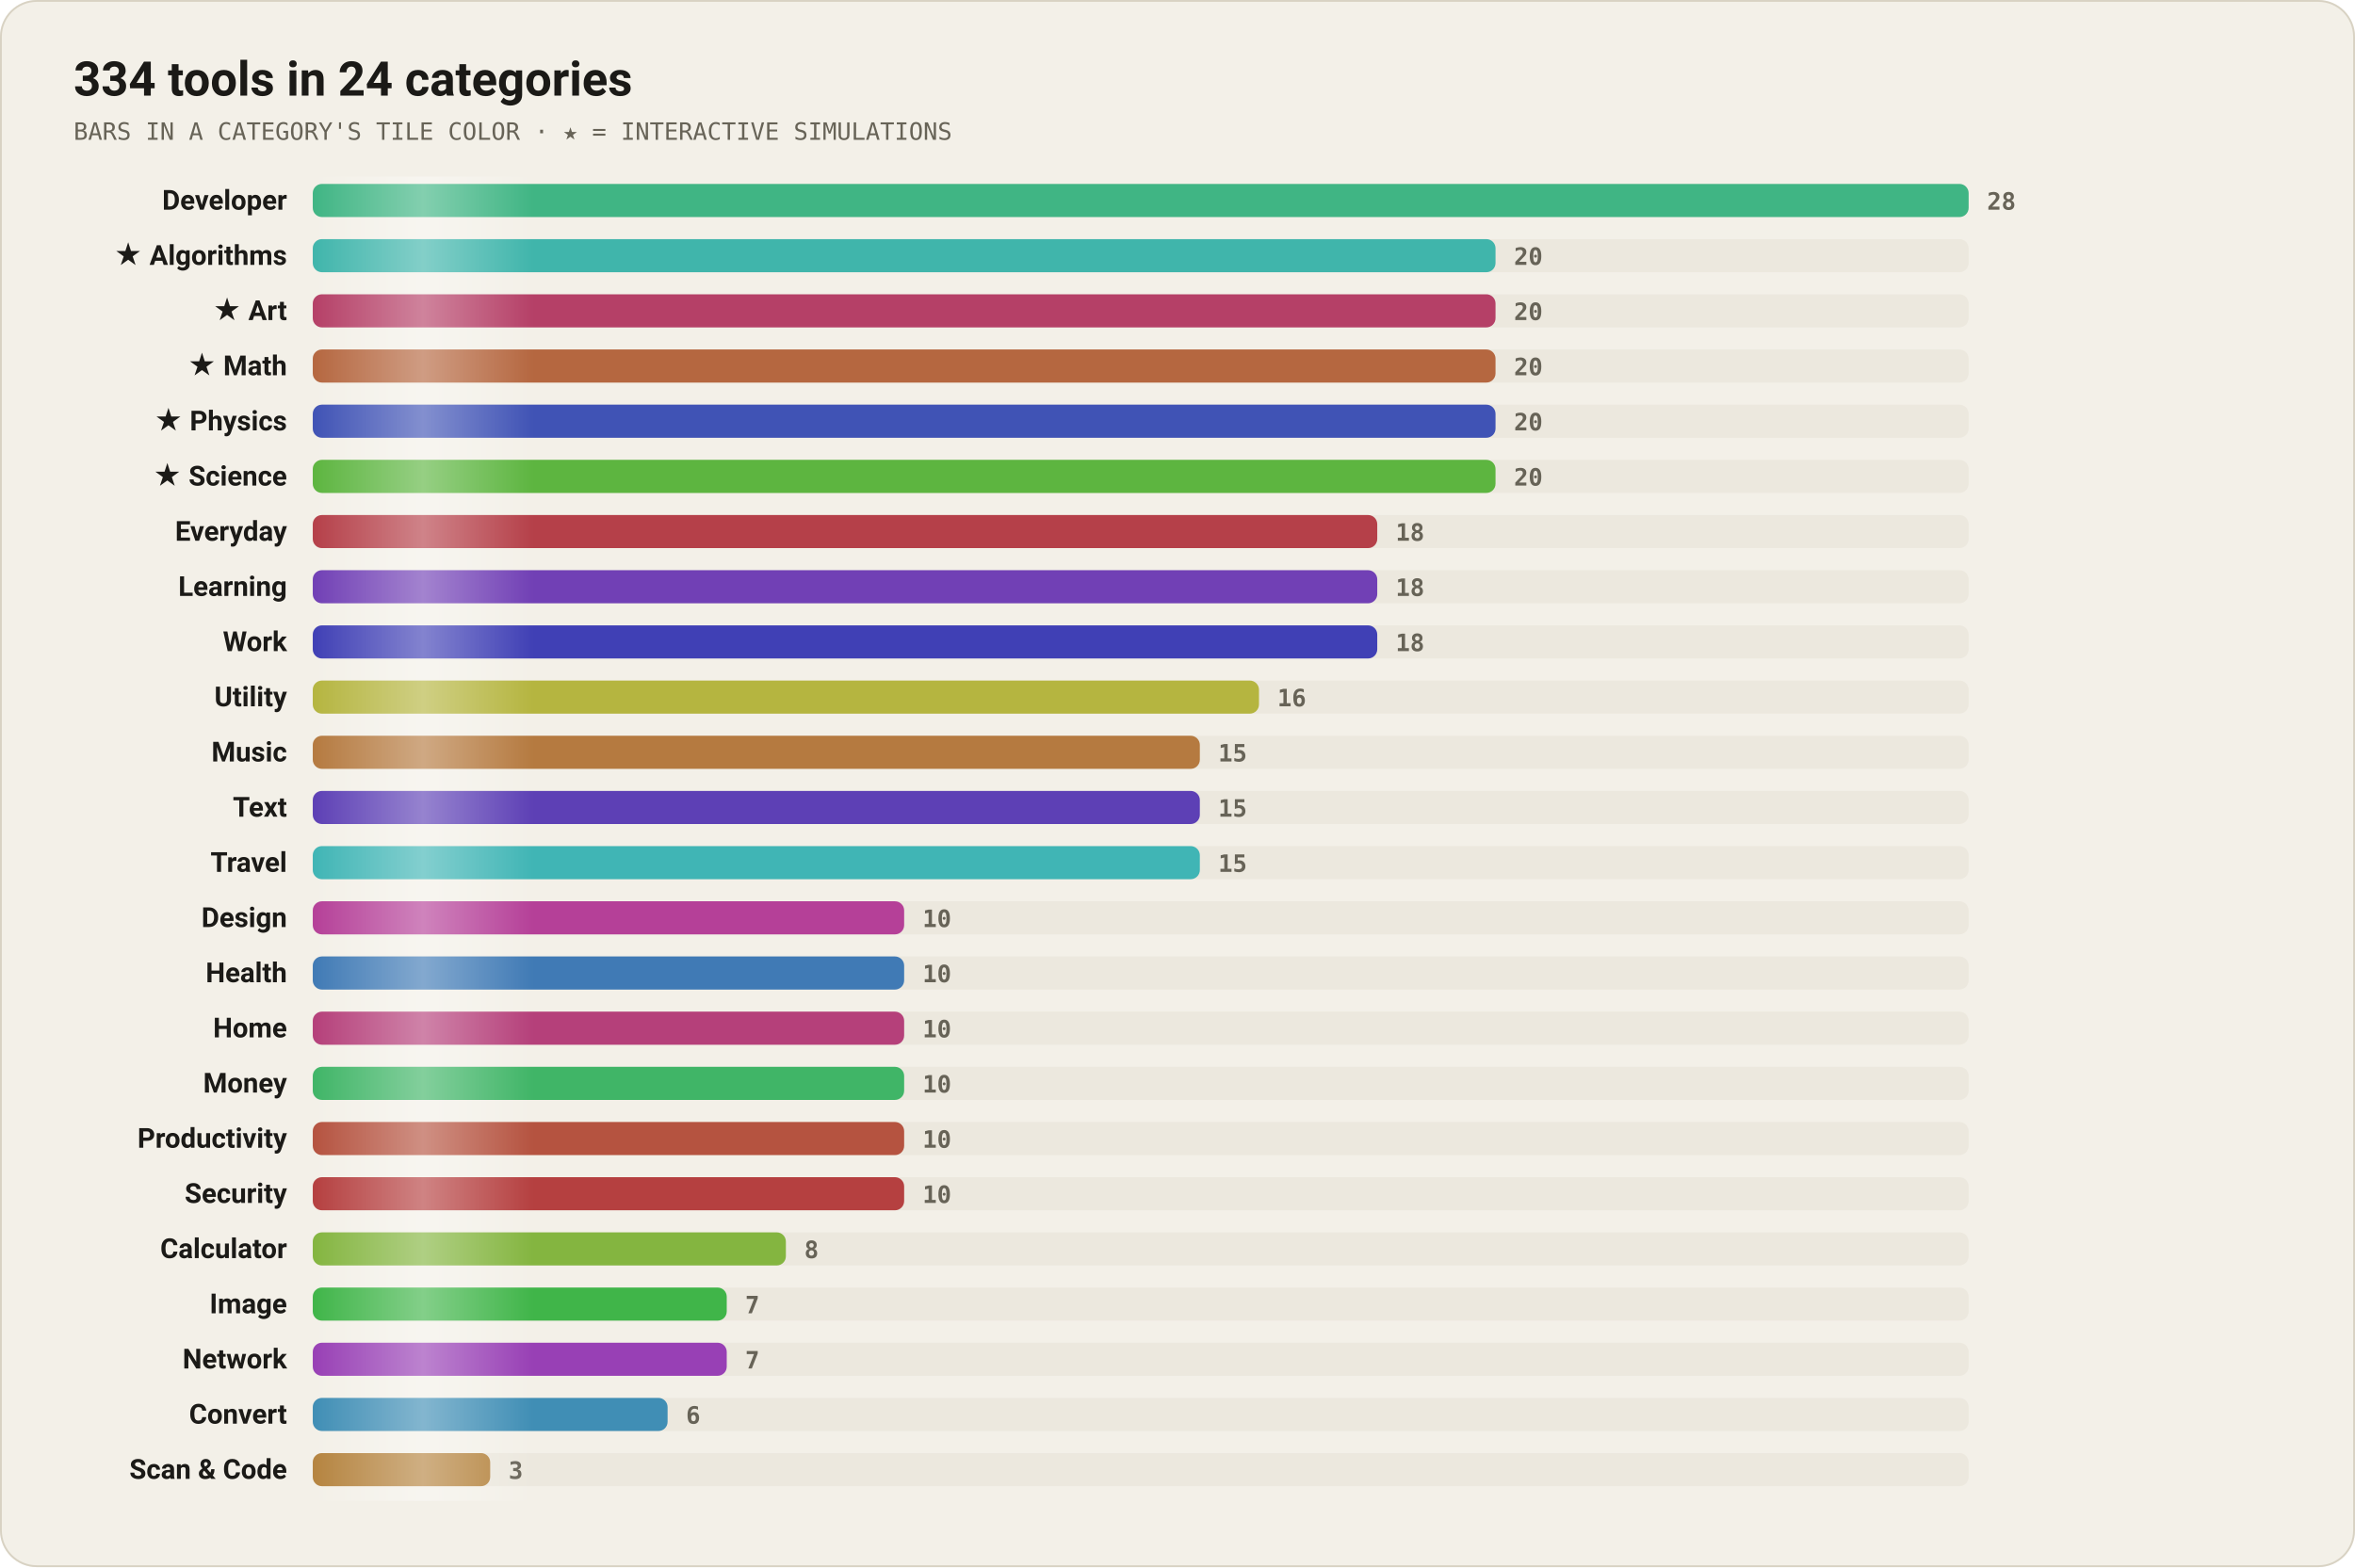
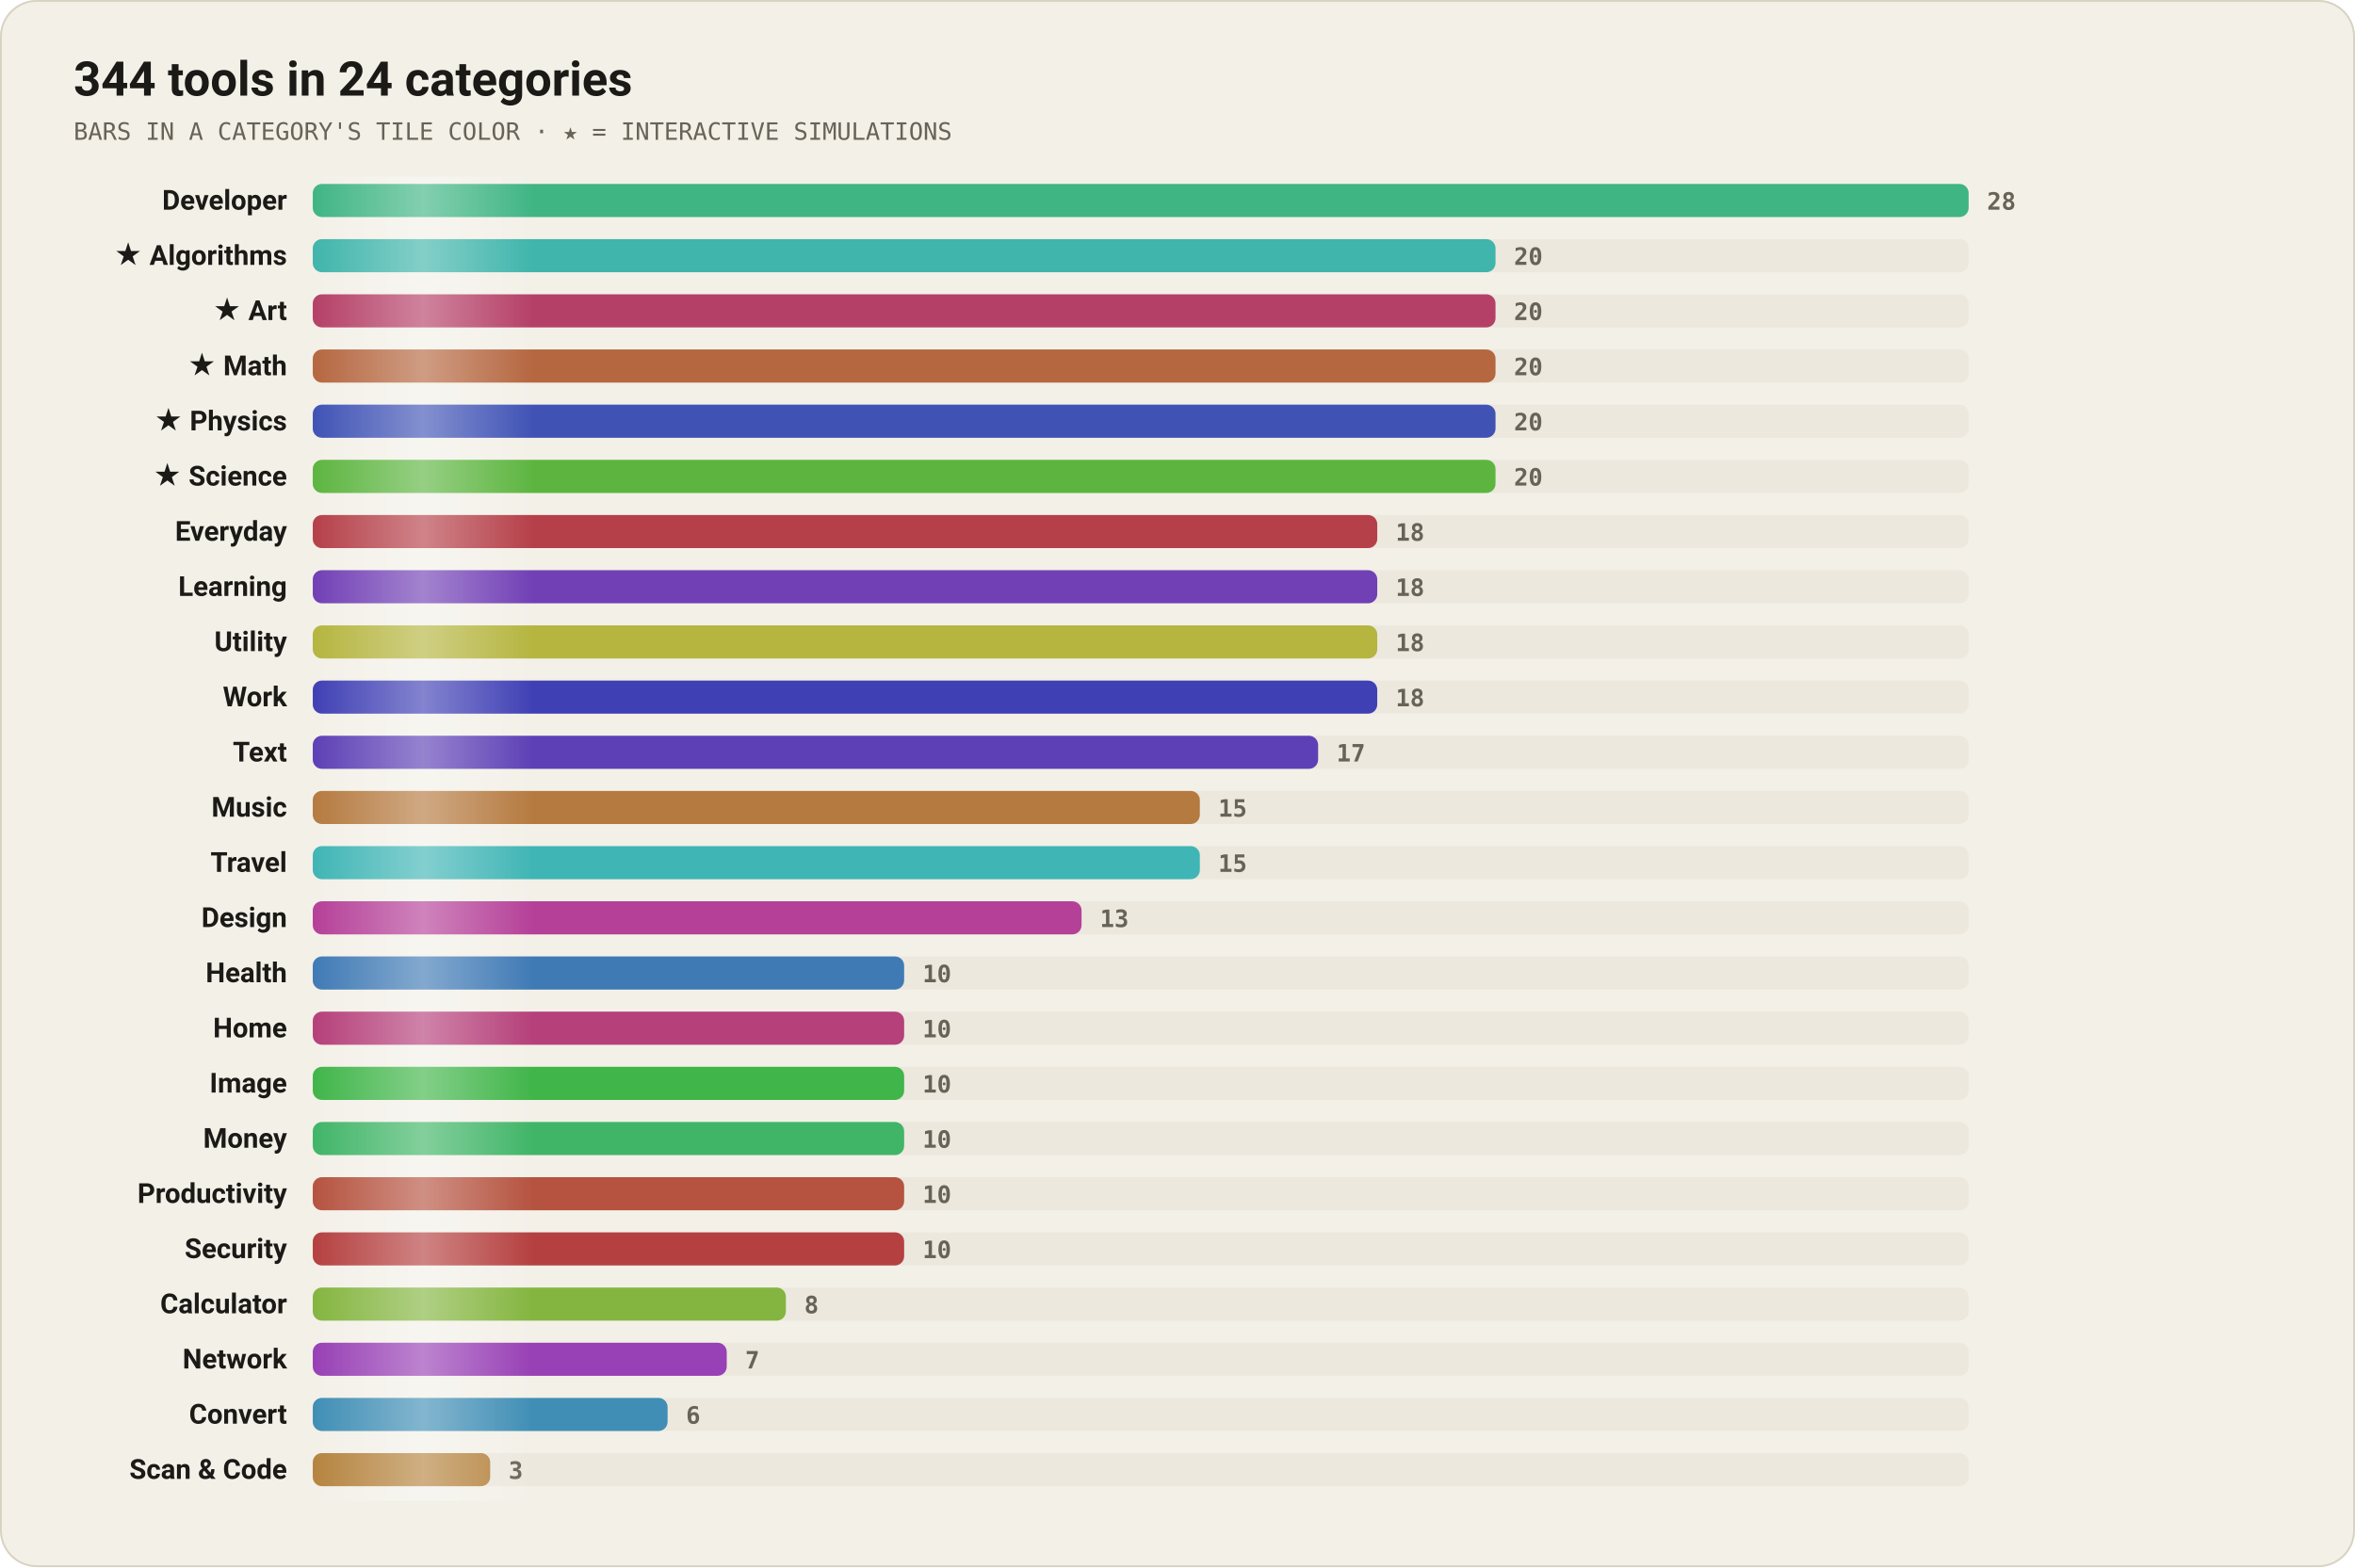
- <svg xmlns="http://www.w3.org/2000/svg" width="1280" height="852" viewBox="0 0 1280 852" role="img" aria-label="334 tools in 24 categories: Developer 28, Algorithms 20, Art 20, Math 20, Physics 20, Science 20, Everyday 18, Learning 18, Work 18, Utility 16, Music 15, Text 15, Travel 15, Design 10, Health 10, Home 10, Money 10, Productivity 10, Security 10, Calculator 8, Image 7, Network 7, Convert 6, Scan and Code 3">
+ <svg xmlns="http://www.w3.org/2000/svg" width="1280" height="852" viewBox="0 0 1280 852" role="img" aria-label="344 tools in 24 categories: Developer 28, Algorithms 20, Art 20, Math 20, Physics 20, Science 20, Everyday 18, Learning 18, Utility 18, Work 18, Text 17, Music 15, Travel 15, Design 13, Health 10, Home 10, Image 10, Money 10, Productivity 10, Security 10, Calculator 8, Network 7, Convert 6, Scan and Code 3">
  <style>
  .t { font-family: 'Bricolage Grotesque', ui-sans-serif, system-ui, -apple-system, 'Segoe UI', Roboto, Helvetica, Arial, sans-serif; fill: #1b1a17; }
  .m { font-family: 'JetBrains Mono', ui-monospace, SFMono-Regular, Menlo, Consolas, monospace; fill: #676357; }
  @keyframes grow { from { transform: scaleX(0); } to { transform: scaleX(1); } }
  @keyframes fade { from { opacity: 0; } to { opacity: 1; } }
  @keyframes shine { 0%, 70% { transform: translateX(-120px); } 100% { transform: translateX(1020px); } }
  .bar { transform-box: fill-box; transform-origin: left; animation: grow 1.1s cubic-bezier(0.22, 1, 0.36, 1) both; }
  .n { animation: fade 0.5s ease-out both; }
  .shine { animation: shine 4s ease-in-out infinite; }
  @media (prefers-reduced-motion: reduce) { * { animation: none !important; } }
</style>
  <defs>
    <linearGradient id="sh" x1="0" x2="1">
      <stop offset="0" stop-color="#fff" stop-opacity="0" />
      <stop offset="0.5" stop-color="#fff" stop-opacity="0.35" />
      <stop offset="1" stop-color="#fff" stop-opacity="0" />
    </linearGradient>
  </defs>
  <rect width="1280" height="852" rx="20" fill="#f3f0e8" />
  <rect x="0.5" y="0.5" width="1279" height="851" rx="19.5" fill="none" stroke="#d8d2c3" />
-   <text x="40" y="52" class="t" font-size="26" font-weight="750">334 tools in 24 categories</text>
+   <text x="40" y="52" class="t" font-size="26" font-weight="750">344 tools in 24 categories</text>
  <text x="40" y="76" class="m" font-size="13">BARS IN A CATEGORY'S TILE COLOR · ★ = INTERACTIVE SIMULATIONS</text>
  <g>
    <text x="156" y="114" class="t" font-size="15" font-weight="600" text-anchor="end">Developer</text>
    <rect x="170" y="100" width="900" height="18" rx="5" fill="#ece8de" />
    <rect class="bar" style="animation-delay:0ms" x="170" y="100" width="900" height="18" rx="5" fill="hsl(155 48% 48%)" />
    <text class="n m" style="animation-delay:600ms" x="1080" y="114" font-size="13" font-weight="600">28</text>
  </g>
  <g>
    <text x="156" y="144" class="t" font-size="15" font-weight="600" text-anchor="end">★ Algorithms</text>
    <rect x="170" y="130" width="900" height="18" rx="5" fill="#ece8de" />
    <rect class="bar" style="animation-delay:70ms" x="170" y="130" width="642.857" height="18" rx="5" fill="hsl(175 48% 48%)" />
    <text class="n m" style="animation-delay:670ms" x="822.857" y="144" font-size="13" font-weight="600">20</text>
  </g>
  <g>
    <text x="156" y="174" class="t" font-size="15" font-weight="600" text-anchor="end">★ Art</text>
    <rect x="170" y="160" width="900" height="18" rx="5" fill="#ece8de" />
    <rect class="bar" style="animation-delay:140ms" x="170" y="160" width="642.857" height="18" rx="5" fill="hsl(340 48% 48%)" />
    <text class="n m" style="animation-delay:740ms" x="822.857" y="174" font-size="13" font-weight="600">20</text>
  </g>
  <g>
    <text x="156" y="204" class="t" font-size="15" font-weight="600" text-anchor="end">★ Math</text>
    <rect x="170" y="190" width="900" height="18" rx="5" fill="#ece8de" />
    <rect class="bar" style="animation-delay:210ms" x="170" y="190" width="642.857" height="18" rx="5" fill="hsl(20 48% 48%)" />
    <text class="n m" style="animation-delay:810ms" x="822.857" y="204" font-size="13" font-weight="600">20</text>
  </g>
  <g>
    <text x="156" y="234" class="t" font-size="15" font-weight="600" text-anchor="end">★ Physics</text>
    <rect x="170" y="220" width="900" height="18" rx="5" fill="#ece8de" />
    <rect class="bar" style="animation-delay:280ms" x="170" y="220" width="642.857" height="18" rx="5" fill="hsl(230 48% 48%)" />
    <text class="n m" style="animation-delay:880ms" x="822.857" y="234" font-size="13" font-weight="600">20</text>
  </g>
  <g>
    <text x="156" y="264" class="t" font-size="15" font-weight="600" text-anchor="end">★ Science</text>
    <rect x="170" y="250" width="900" height="18" rx="5" fill="#ece8de" />
    <rect class="bar" style="animation-delay:350ms" x="170" y="250" width="642.857" height="18" rx="5" fill="hsl(105 48% 48%)" />
    <text class="n m" style="animation-delay:950ms" x="822.857" y="264" font-size="13" font-weight="600">20</text>
  </g>
  <g>
    <text x="156" y="294" class="t" font-size="15" font-weight="600" text-anchor="end">Everyday</text>
    <rect x="170" y="280" width="900" height="18" rx="5" fill="#ece8de" />
    <rect class="bar" style="animation-delay:420ms" x="170" y="280" width="578.571" height="18" rx="5" fill="hsl(355 48% 48%)" />
    <text class="n m" style="animation-delay:1020ms" x="758.571" y="294" font-size="13" font-weight="600">18</text>
  </g>
  <g>
    <text x="156" y="324" class="t" font-size="15" font-weight="600" text-anchor="end">Learning</text>
    <rect x="170" y="310" width="900" height="18" rx="5" fill="#ece8de" />
    <rect class="bar" style="animation-delay:490ms" x="170" y="310" width="578.571" height="18" rx="5" fill="hsl(265 48% 48%)" />
    <text class="n m" style="animation-delay:1090ms" x="758.571" y="324" font-size="13" font-weight="600">18</text>
  </g>
  <g>
-     <text x="156" y="354" class="t" font-size="15" font-weight="600" text-anchor="end">Work</text>
+     <text x="156" y="354" class="t" font-size="15" font-weight="600" text-anchor="end">Utility</text>
    <rect x="170" y="340" width="900" height="18" rx="5" fill="#ece8de" />
-     <rect class="bar" style="animation-delay:560ms" x="170" y="340" width="578.571" height="18" rx="5" fill="hsl(240 48% 48%)" />
+     <rect class="bar" style="animation-delay:560ms" x="170" y="340" width="578.571" height="18" rx="5" fill="hsl(60 48% 48%)" />
    <text class="n m" style="animation-delay:1160ms" x="758.571" y="354" font-size="13" font-weight="600">18</text>
  </g>
  <g>
-     <text x="156" y="384" class="t" font-size="15" font-weight="600" text-anchor="end">Utility</text>
+     <text x="156" y="384" class="t" font-size="15" font-weight="600" text-anchor="end">Work</text>
    <rect x="170" y="370" width="900" height="18" rx="5" fill="#ece8de" />
-     <rect class="bar" style="animation-delay:630ms" x="170" y="370" width="514.286" height="18" rx="5" fill="hsl(60 48% 48%)" />
-     <text class="n m" style="animation-delay:1230ms" x="694.286" y="384" font-size="13" font-weight="600">16</text>
+     <rect class="bar" style="animation-delay:630ms" x="170" y="370" width="578.571" height="18" rx="5" fill="hsl(240 48% 48%)" />
+     <text class="n m" style="animation-delay:1230ms" x="758.571" y="384" font-size="13" font-weight="600">18</text>
  </g>
  <g>
-     <text x="156" y="414" class="t" font-size="15" font-weight="600" text-anchor="end">Music</text>
+     <text x="156" y="414" class="t" font-size="15" font-weight="600" text-anchor="end">Text</text>
    <rect x="170" y="400" width="900" height="18" rx="5" fill="#ece8de" />
-     <rect class="bar" style="animation-delay:700ms" x="170" y="400" width="482.143" height="18" rx="5" fill="hsl(30 48% 48%)" />
-     <text class="n m" style="animation-delay:1300ms" x="662.143" y="414" font-size="13" font-weight="600">15</text>
+     <rect class="bar" style="animation-delay:700ms" x="170" y="400" width="546.429" height="18" rx="5" fill="hsl(255 48% 48%)" />
+     <text class="n m" style="animation-delay:1300ms" x="726.429" y="414" font-size="13" font-weight="600">17</text>
  </g>
  <g>
-     <text x="156" y="444" class="t" font-size="15" font-weight="600" text-anchor="end">Text</text>
+     <text x="156" y="444" class="t" font-size="15" font-weight="600" text-anchor="end">Music</text>
    <rect x="170" y="430" width="900" height="18" rx="5" fill="#ece8de" />
-     <rect class="bar" style="animation-delay:770ms" x="170" y="430" width="482.143" height="18" rx="5" fill="hsl(255 48% 48%)" />
+     <rect class="bar" style="animation-delay:770ms" x="170" y="430" width="482.143" height="18" rx="5" fill="hsl(30 48% 48%)" />
    <text class="n m" style="animation-delay:1370ms" x="662.143" y="444" font-size="13" font-weight="600">15</text>
  </g>
  <g>
    <text x="156" y="474" class="t" font-size="15" font-weight="600" text-anchor="end">Travel</text>
    <rect x="170" y="460" width="900" height="18" rx="5" fill="#ece8de" />
    <rect class="bar" style="animation-delay:840ms" x="170" y="460" width="482.143" height="18" rx="5" fill="hsl(180 48% 48%)" />
    <text class="n m" style="animation-delay:1440ms" x="662.143" y="474" font-size="13" font-weight="600">15</text>
  </g>
  <g>
    <text x="156" y="504" class="t" font-size="15" font-weight="600" text-anchor="end">Design</text>
    <rect x="170" y="490" width="900" height="18" rx="5" fill="#ece8de" />
-     <rect class="bar" style="animation-delay:910ms" x="170" y="490" width="321.429" height="18" rx="5" fill="hsl(315 48% 48%)" />
-     <text class="n m" style="animation-delay:1510ms" x="501.429" y="504" font-size="13" font-weight="600">10</text>
+     <rect class="bar" style="animation-delay:910ms" x="170" y="490" width="417.857" height="18" rx="5" fill="hsl(315 48% 48%)" />
+     <text class="n m" style="animation-delay:1510ms" x="597.857" y="504" font-size="13" font-weight="600">13</text>
  </g>
  <g>
    <text x="156" y="534" class="t" font-size="15" font-weight="600" text-anchor="end">Health</text>
    <rect x="170" y="520" width="900" height="18" rx="5" fill="#ece8de" />
    <rect class="bar" style="animation-delay:980ms" x="170" y="520" width="321.429" height="18" rx="5" fill="hsl(210 48% 48%)" />
    <text class="n m" style="animation-delay:1580ms" x="501.429" y="534" font-size="13" font-weight="600">10</text>
  </g>
  <g>
    <text x="156" y="564" class="t" font-size="15" font-weight="600" text-anchor="end">Home</text>
    <rect x="170" y="550" width="900" height="18" rx="5" fill="#ece8de" />
    <rect class="bar" style="animation-delay:1050ms" x="170" y="550" width="321.429" height="18" rx="5" fill="hsl(330 48% 48%)" />
    <text class="n m" style="animation-delay:1650ms" x="501.429" y="564" font-size="13" font-weight="600">10</text>
  </g>
  <g>
-     <text x="156" y="594" class="t" font-size="15" font-weight="600" text-anchor="end">Money</text>
+     <text x="156" y="594" class="t" font-size="15" font-weight="600" text-anchor="end">Image</text>
    <rect x="170" y="580" width="900" height="18" rx="5" fill="#ece8de" />
-     <rect class="bar" style="animation-delay:1120ms" x="170" y="580" width="321.429" height="18" rx="5" fill="hsl(140 48% 48%)" />
+     <rect class="bar" style="animation-delay:1120ms" x="170" y="580" width="321.429" height="18" rx="5" fill="hsl(125 48% 48%)" />
    <text class="n m" style="animation-delay:1720ms" x="501.429" y="594" font-size="13" font-weight="600">10</text>
  </g>
  <g>
-     <text x="156" y="624" class="t" font-size="15" font-weight="600" text-anchor="end">Productivity</text>
+     <text x="156" y="624" class="t" font-size="15" font-weight="600" text-anchor="end">Money</text>
    <rect x="170" y="610" width="900" height="18" rx="5" fill="#ece8de" />
-     <rect class="bar" style="animation-delay:1190ms" x="170" y="610" width="321.429" height="18" rx="5" fill="hsl(10 48% 48%)" />
+     <rect class="bar" style="animation-delay:1190ms" x="170" y="610" width="321.429" height="18" rx="5" fill="hsl(140 48% 48%)" />
    <text class="n m" style="animation-delay:1790ms" x="501.429" y="624" font-size="13" font-weight="600">10</text>
  </g>
  <g>
-     <text x="156" y="654" class="t" font-size="15" font-weight="600" text-anchor="end">Security</text>
+     <text x="156" y="654" class="t" font-size="15" font-weight="600" text-anchor="end">Productivity</text>
    <rect x="170" y="640" width="900" height="18" rx="5" fill="#ece8de" />
-     <rect class="bar" style="animation-delay:1260ms" x="170" y="640" width="321.429" height="18" rx="5" fill="hsl(0 48% 48%)" />
+     <rect class="bar" style="animation-delay:1260ms" x="170" y="640" width="321.429" height="18" rx="5" fill="hsl(10 48% 48%)" />
    <text class="n m" style="animation-delay:1860ms" x="501.429" y="654" font-size="13" font-weight="600">10</text>
  </g>
  <g>
-     <text x="156" y="684" class="t" font-size="15" font-weight="600" text-anchor="end">Calculator</text>
+     <text x="156" y="684" class="t" font-size="15" font-weight="600" text-anchor="end">Security</text>
    <rect x="170" y="670" width="900" height="18" rx="5" fill="#ece8de" />
-     <rect class="bar" style="animation-delay:1330ms" x="170" y="670" width="257.143" height="18" rx="5" fill="hsl(85 48% 48%)" />
-     <text class="n m" style="animation-delay:1930ms" x="437.143" y="684" font-size="13" font-weight="600">8</text>
+     <rect class="bar" style="animation-delay:1330ms" x="170" y="670" width="321.429" height="18" rx="5" fill="hsl(0 48% 48%)" />
+     <text class="n m" style="animation-delay:1930ms" x="501.429" y="684" font-size="13" font-weight="600">10</text>
  </g>
  <g>
-     <text x="156" y="714" class="t" font-size="15" font-weight="600" text-anchor="end">Image</text>
+     <text x="156" y="714" class="t" font-size="15" font-weight="600" text-anchor="end">Calculator</text>
    <rect x="170" y="700" width="900" height="18" rx="5" fill="#ece8de" />
-     <rect class="bar" style="animation-delay:1400ms" x="170" y="700" width="225" height="18" rx="5" fill="hsl(125 48% 48%)" />
-     <text class="n m" style="animation-delay:2000ms" x="405" y="714" font-size="13" font-weight="600">7</text>
+     <rect class="bar" style="animation-delay:1400ms" x="170" y="700" width="257.143" height="18" rx="5" fill="hsl(85 48% 48%)" />
+     <text class="n m" style="animation-delay:2000ms" x="437.143" y="714" font-size="13" font-weight="600">8</text>
  </g>
  <g>
    <text x="156" y="744" class="t" font-size="15" font-weight="600" text-anchor="end">Network</text>
    <rect x="170" y="730" width="900" height="18" rx="5" fill="#ece8de" />
    <rect class="bar" style="animation-delay:1470ms" x="170" y="730" width="225" height="18" rx="5" fill="hsl(285 48% 48%)" />
    <text class="n m" style="animation-delay:2070ms" x="405" y="744" font-size="13" font-weight="600">7</text>
  </g>
  <g>
    <text x="156" y="774" class="t" font-size="15" font-weight="600" text-anchor="end">Convert</text>
    <rect x="170" y="760" width="900" height="18" rx="5" fill="#ece8de" />
    <rect class="bar" style="animation-delay:1540ms" x="170" y="760" width="192.857" height="18" rx="5" fill="hsl(200 48% 48%)" />
    <text class="n m" style="animation-delay:2140ms" x="372.857" y="774" font-size="13" font-weight="600">6</text>
  </g>
  <g>
    <text x="156" y="804" class="t" font-size="15" font-weight="600" text-anchor="end">Scan &amp; Code</text>
    <rect x="170" y="790" width="900" height="18" rx="5" fill="#ece8de" />
    <rect class="bar" style="animation-delay:1610ms" x="170" y="790" width="96.429" height="18" rx="5" fill="hsl(35 48% 48%)" />
    <text class="n m" style="animation-delay:2210ms" x="276.429" y="804" font-size="13" font-weight="600">3</text>
  </g>
  <clipPath id="barsclip">
    <rect x="170" y="96" width="900" height="720" />
  </clipPath>
  <g clip-path="url(#barsclip)">
    <rect class="shine" x="170" y="96" width="120" height="720" fill="url(#sh)" />
  </g>
</svg>
